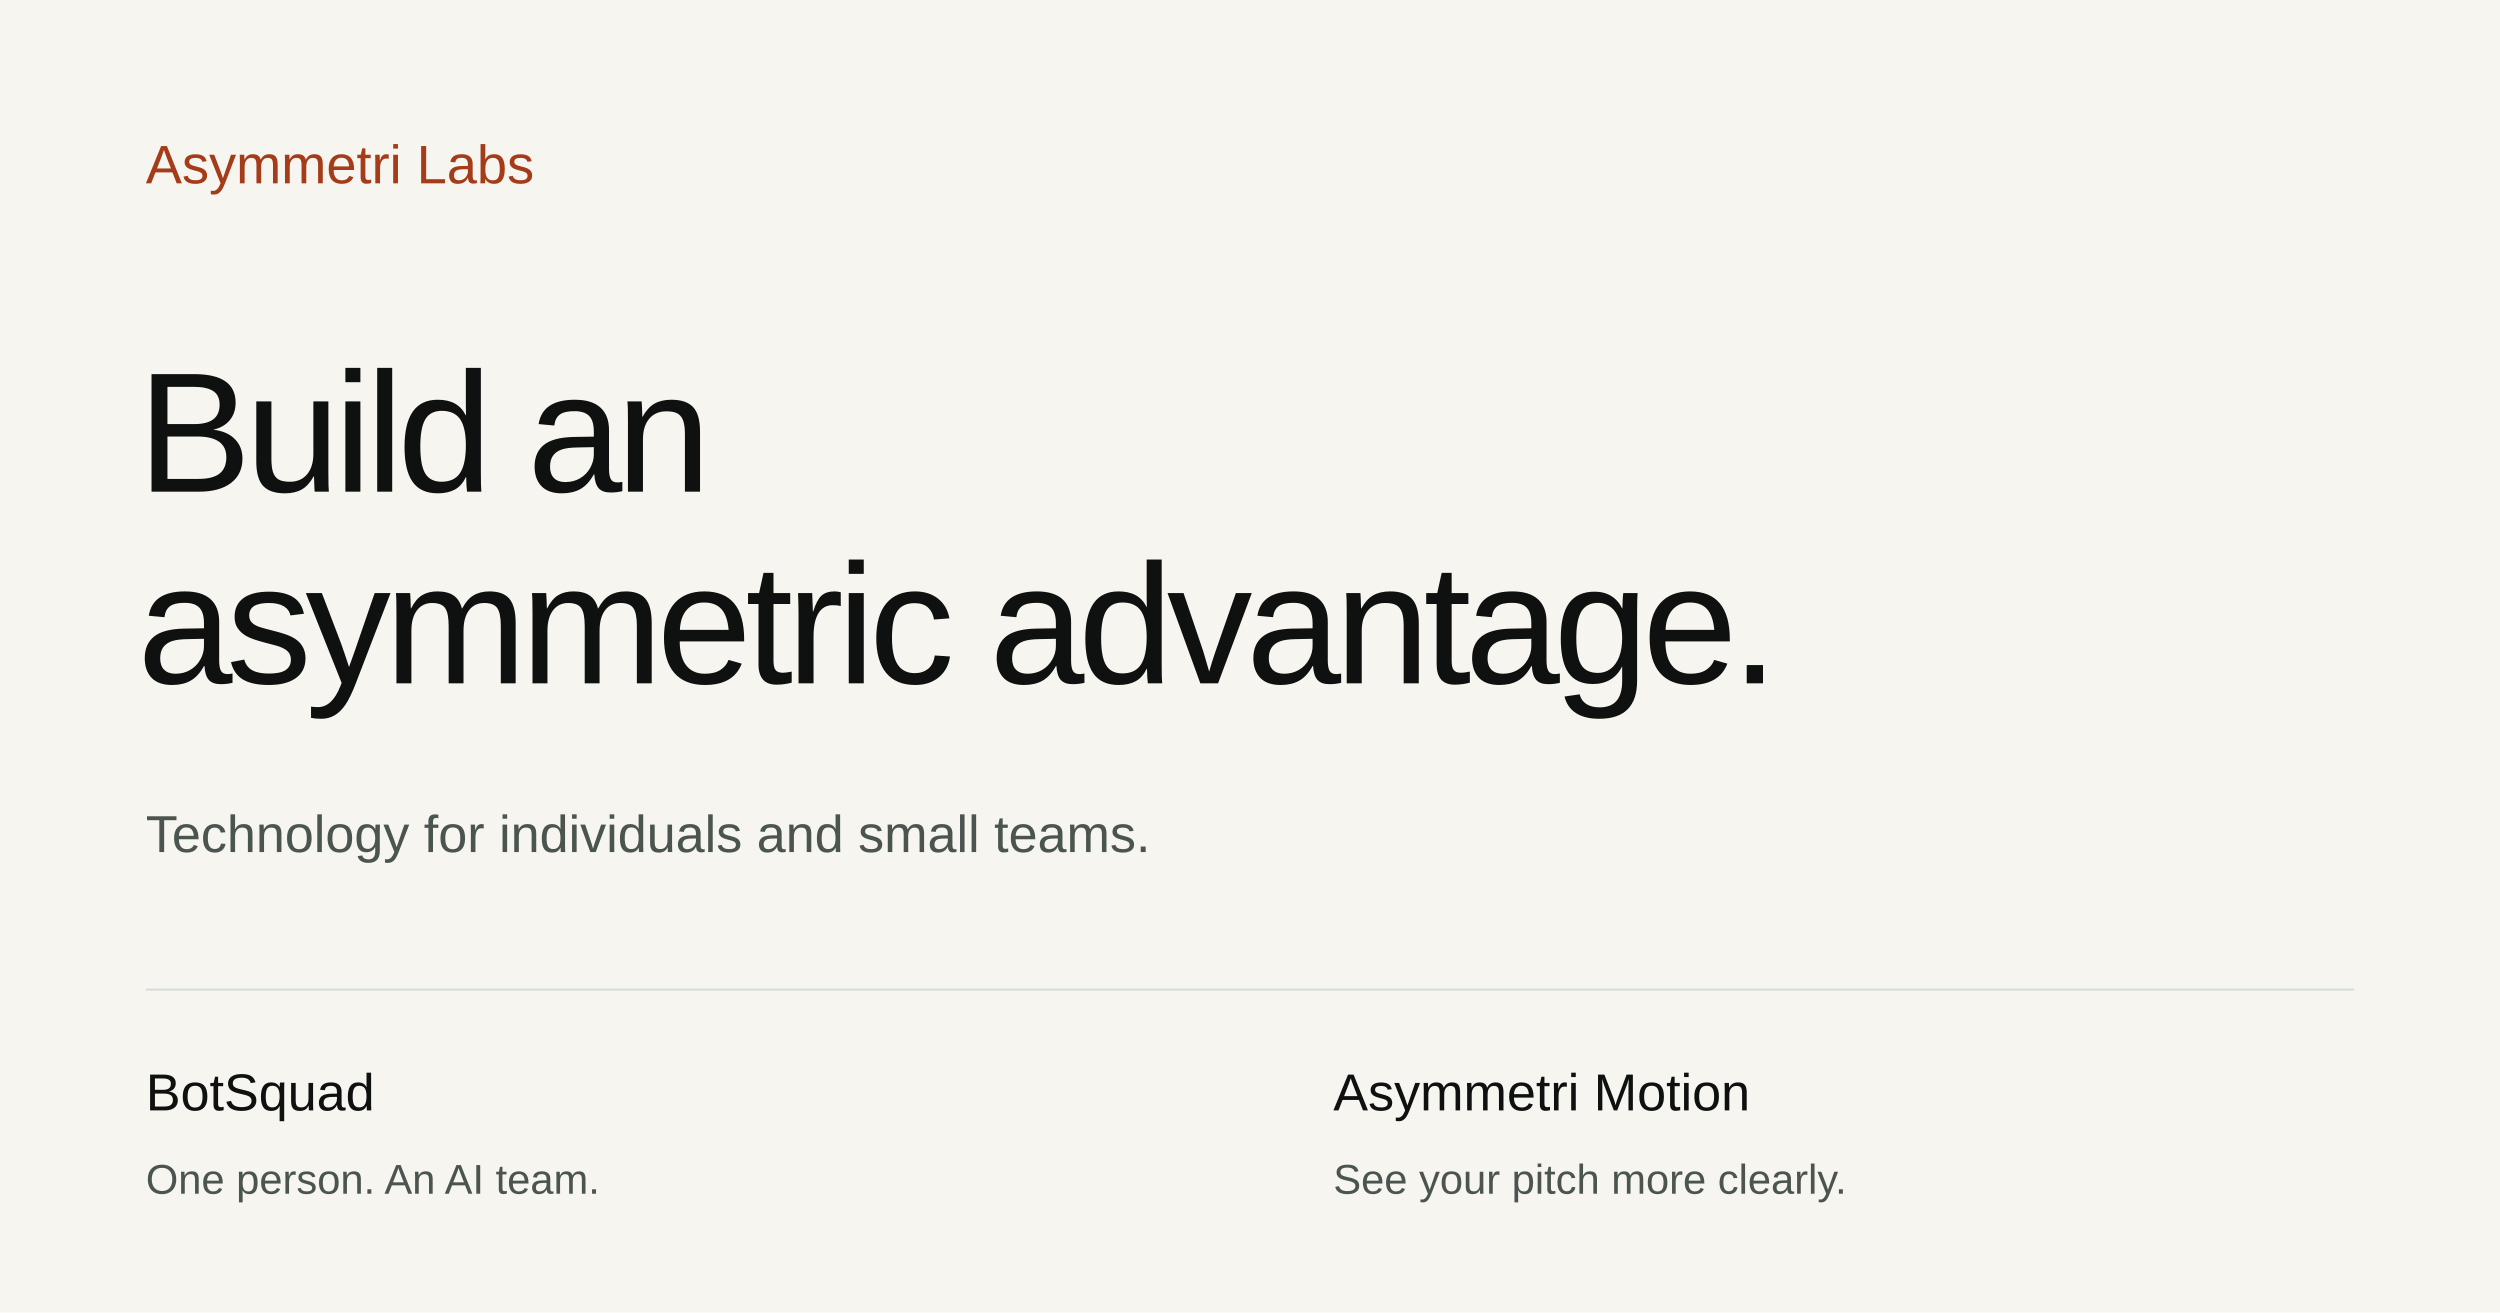
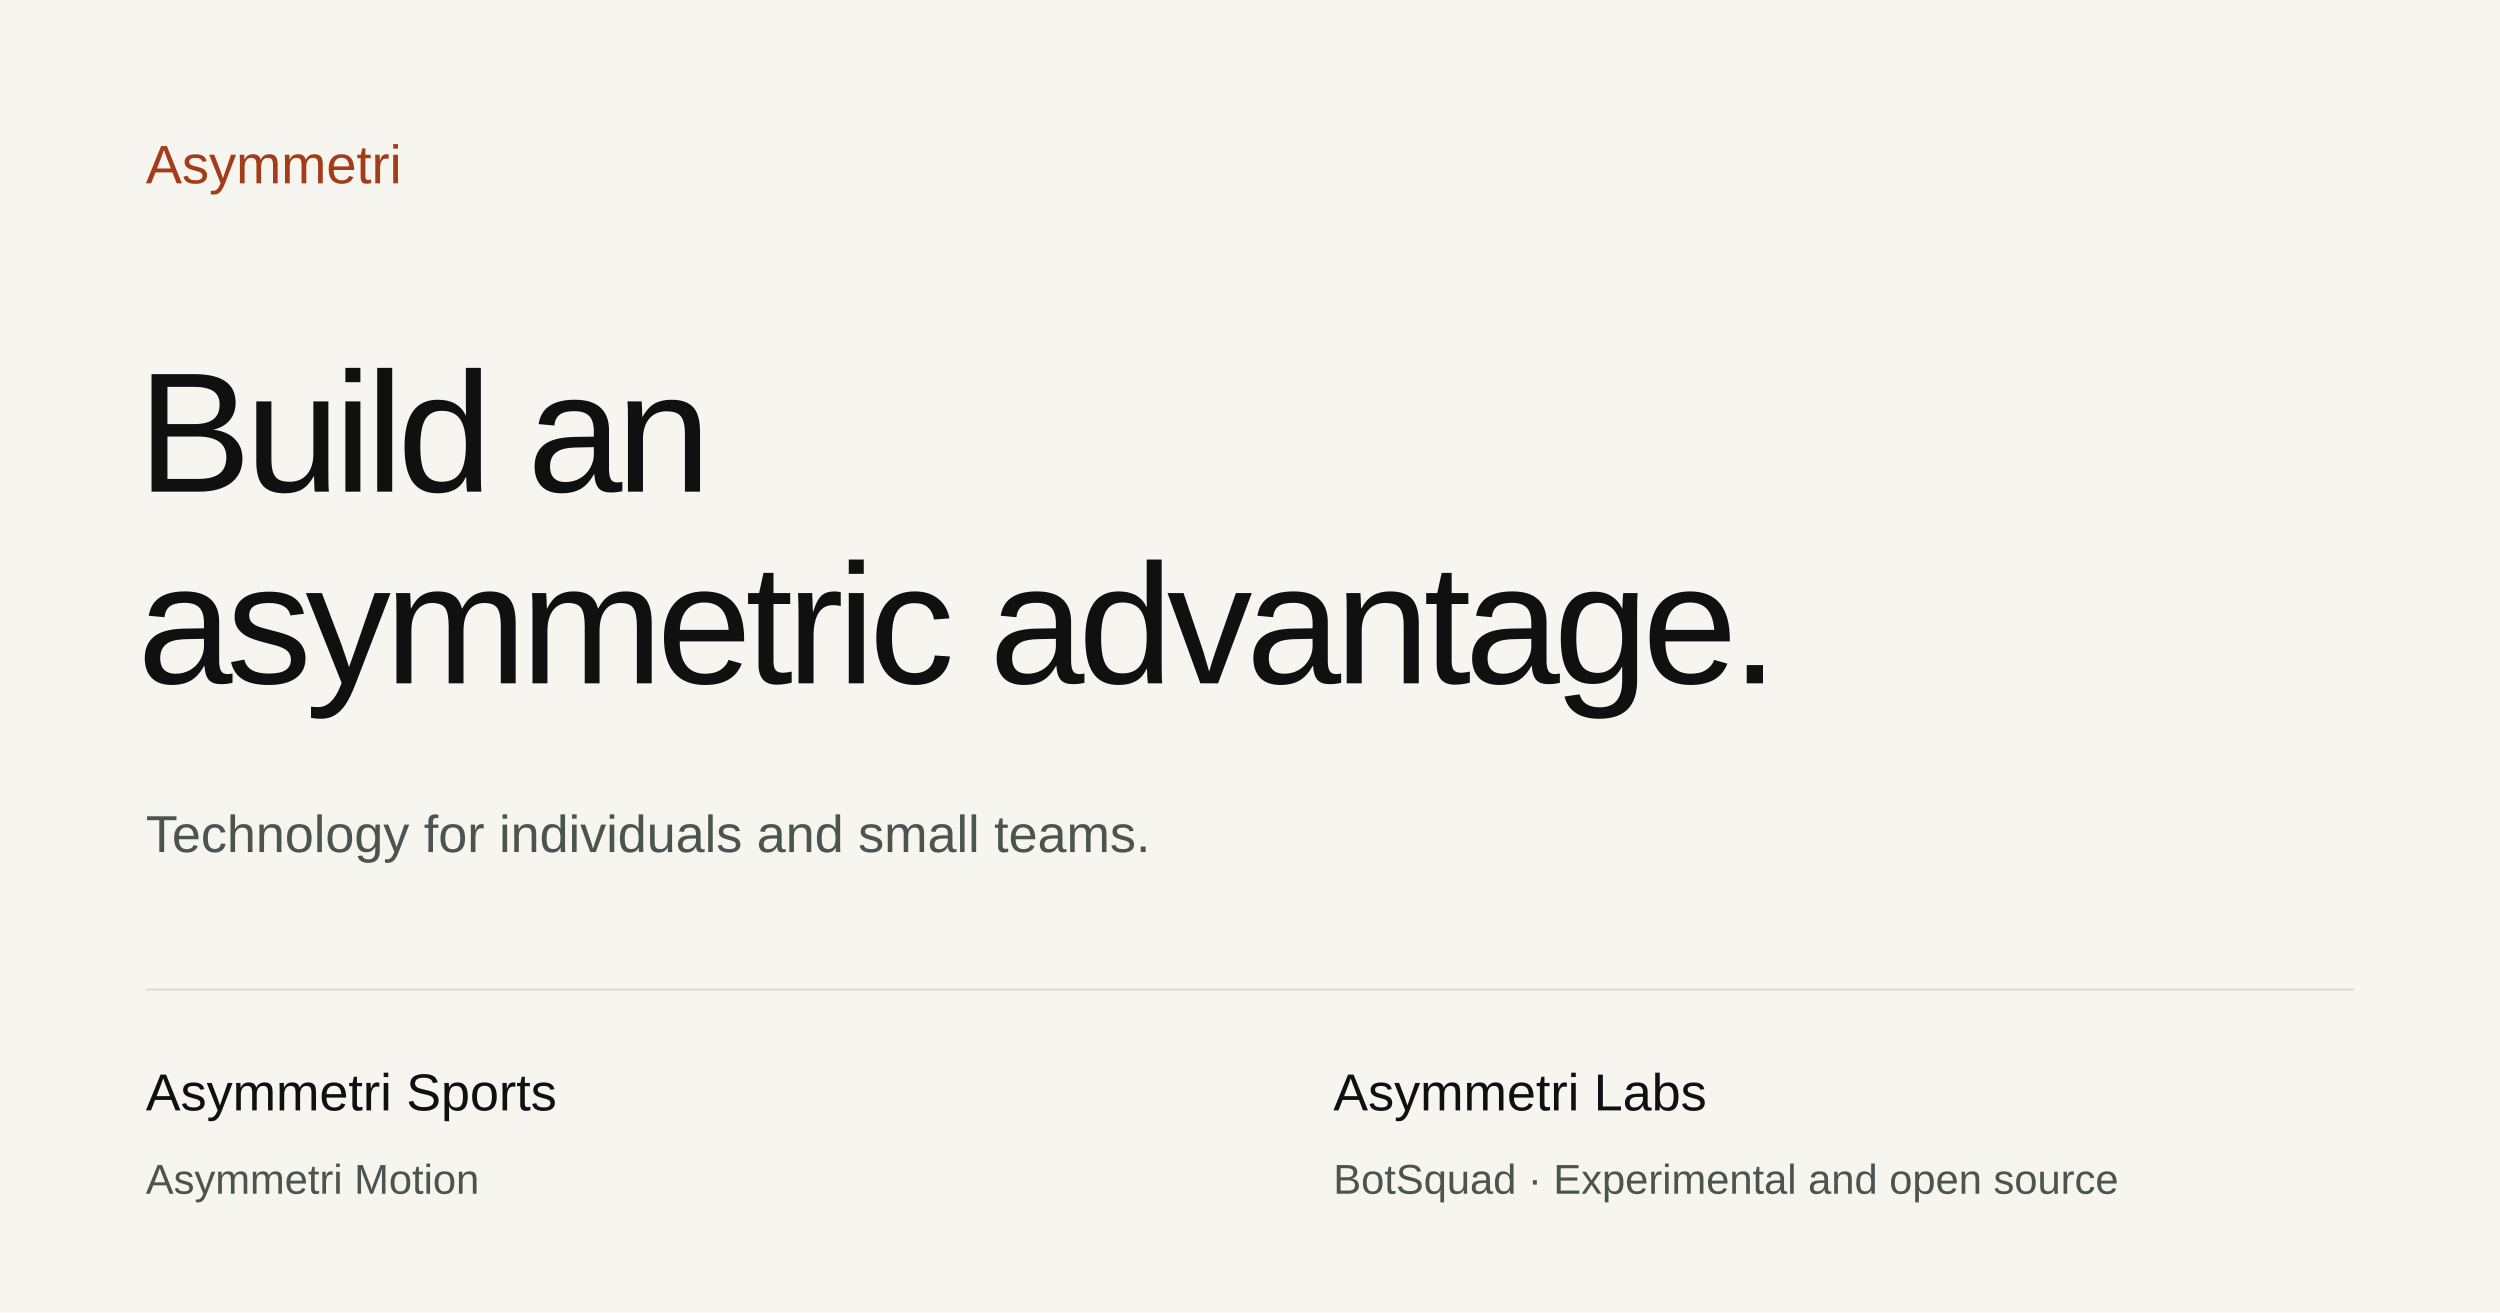
<svg xmlns="http://www.w3.org/2000/svg" width="1200" height="630" viewBox="0 0 1200 630">
  <rect width="1200" height="630" fill="#f7f5f0" />
  <g font-family="Arial, Helvetica, sans-serif">
-     <text x="70" y="88" fill="#a43c1a" font-size="26">Asymmetri Labs</text>
+     <text x="70" y="88" fill="#a43c1a" font-size="26">Asymmetri</text>
    <g fill="#0e1110" font-size="82" font-weight="500" letter-spacing="-3">
      <text x="66" y="236">Build an</text>
      <text x="66" y="328">asymmetric advantage.</text>
    </g>
    <text x="70" y="409" fill="#4b554f" font-size="25">Technology for individuals and small teams.</text>
    <path d="M70 475h1060" stroke="#d7dcd8" />
-     <text x="70" y="533" fill="#0e1110" font-size="25">BotSquad</text>
-     <text x="70" y="573" fill="#4b554f" font-size="20">One person. An AI team.</text>
-     <text x="640" y="533" fill="#0e1110" font-size="25">Asymmetri Motion</text>
-     <text x="640" y="573" fill="#4b554f" font-size="20">See your pitch more clearly.</text>
+     <text x="70" y="533" fill="#0e1110" font-size="25">Asymmetri Sports</text>
+     <text x="70" y="573" fill="#4b554f" font-size="20">Asymmetri Motion</text>
+     <text x="640" y="533" fill="#0e1110" font-size="25">Asymmetri Labs</text>
+     <text x="640" y="573" fill="#4b554f" font-size="20">BotSquad · Experimental and open source</text>
  </g>
</svg>
